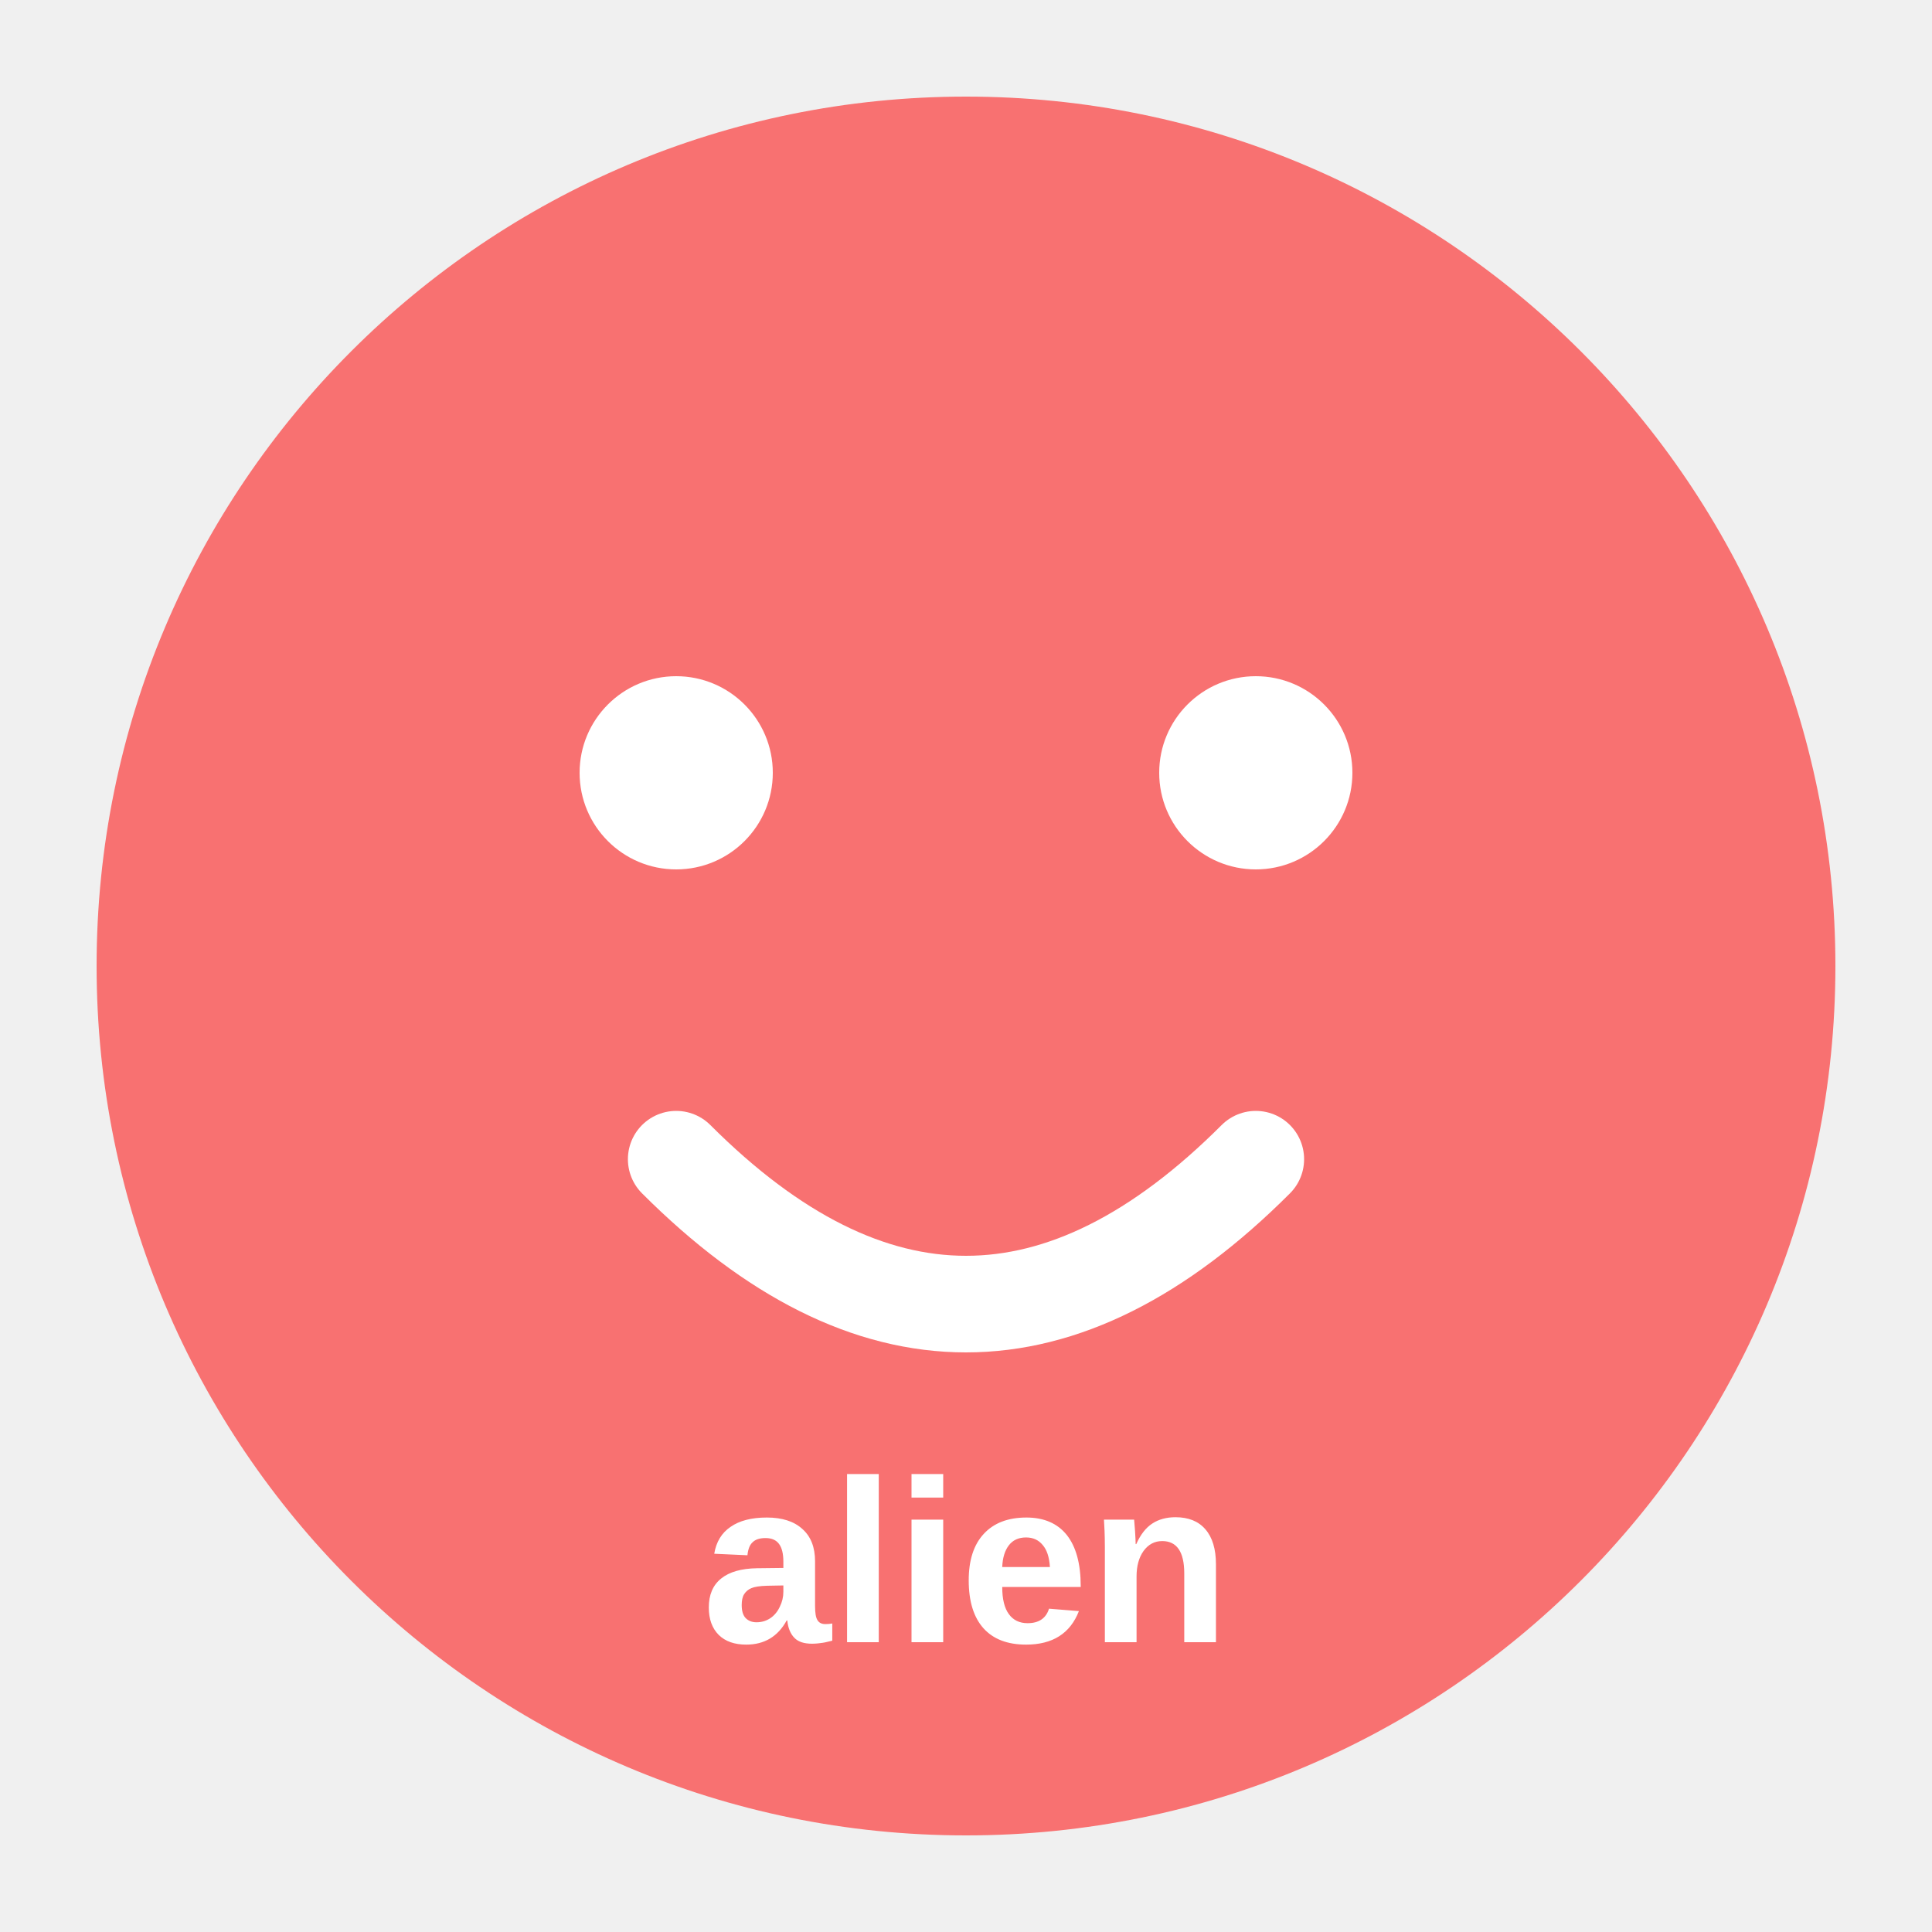
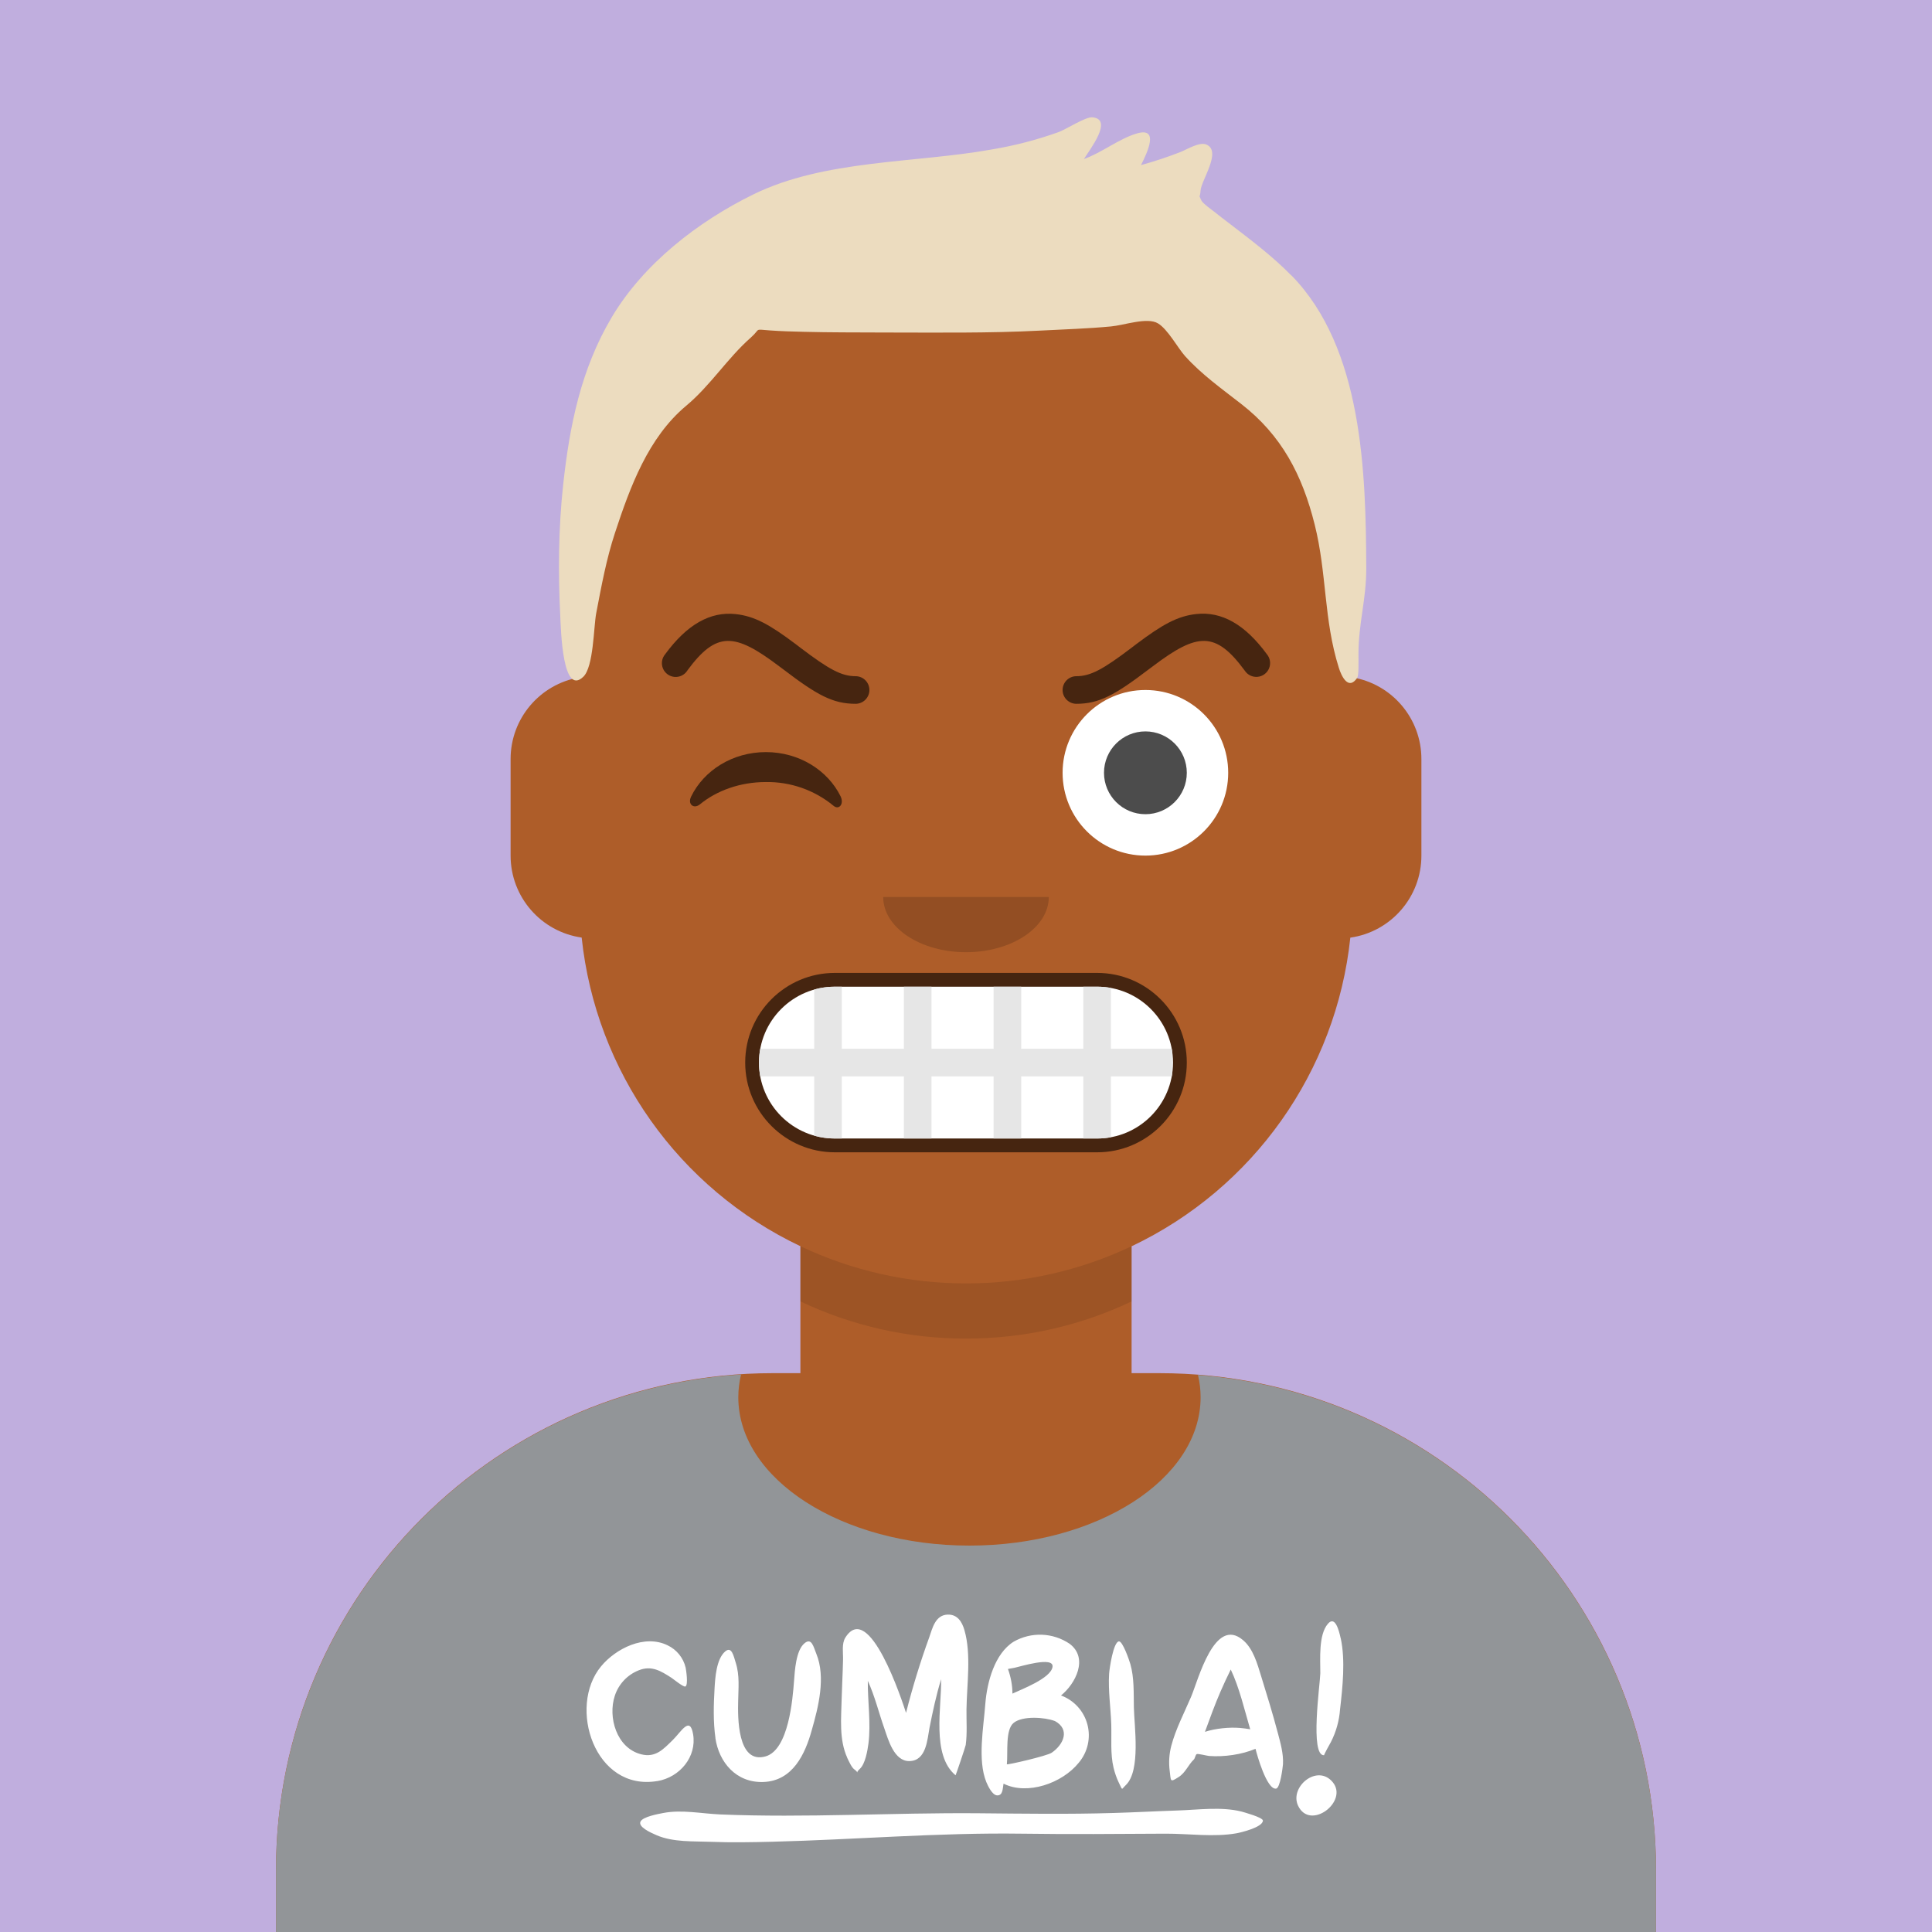
- <svg xmlns="http://www.w3.org/2000/svg" viewBox="0 0 100 100">
-   <circle cx="50" cy="50" r="45" fill="#F87171" />
-   <circle cx="35" cy="40" r="5" fill="#FFFFFF" />
-   <circle cx="65" cy="40" r="5" fill="#FFFFFF" />
-   <path d="M 35 60 Q 50 75 65 60" fill="none" stroke="#FFFFFF" stroke-width="5" stroke-linecap="round" />
-   <text x="50" y="85" font-family="Arial" font-size="12" font-weight="bold" fill="#FFFFFF" text-anchor="middle">alien</text>
+ <svg xmlns="http://www.w3.org/2000/svg" viewBox="0 0 280 280" fill="none" shape-rendering="auto">
+   <mask id="viewboxMask">
+     <rect width="280" height="280" rx="0" ry="0" x="0" y="0" fill="#fff" />
+   </mask>
+   <g mask="url(#viewboxMask)">
+     <rect fill="#c0aede" width="280" height="280" x="0" y="0" />
+     <g transform="translate(8)">
+       <path d="M132 36a56 56 0 0 0-56 56v6.17A12 12 0 0 0 66 110v14a12 12 0 0 0 10.3 11.88 56.04 56.04 0 0 0 31.7 44.73v18.4h-4a72 72 0 0 0-72 72v9h200v-9a72 72 0 0 0-72-72h-4v-18.39a56.04 56.04 0 0 0 31.7-44.73A12 12 0 0 0 198 124v-14a12 12 0 0 0-10-11.83V92a56 56 0 0 0-56-56Z" fill="#ae5d29" />
+       <path d="M108 180.61v8a55.79 55.79 0 0 0 24 5.39c8.59 0 16.73-1.93 24-5.39v-8a55.79 55.79 0 0 1-24 5.39 55.79 55.79 0 0 1-24-5.39Z" fill="#000" fill-opacity=".1" />
+       <g transform="translate(0 170)">
+         <path d="M132.5 54C151 54 166 44.37 166 32.5c0-1.1-.13-2.18-.38-3.23A72 72 0 0 1 232 101.05V110H32v-8.95A72 72 0 0 1 99.4 29.2a14.1 14.1 0 0 0-.4 3.3C99 44.37 114 54 132.5 54Z" fill="#929598" />
+         <g transform="translate(77 58)">
+           <path d="M10.27 30.13c3.28-.56 5.73-3.55 5.18-6.79-.46-2.72-1.74-.34-2.97.86-1.34 1.3-2.45 2.57-4.54 2.05-3.6-.9-4.86-5.4-3.84-8.48a5.94 5.94 0 0 1 3.48-3.7c1.85-.74 3.2.1 4.75 1.1.28.19 1.73 1.37 2 1.25.45-.21.1-2.43.04-2.73a4.8 4.8 0 0 0-2.62-3.24c-3.34-1.64-7.52.48-9.64 3.05-4.88 5.9-.91 18.17 8.17 16.62ZM20.28 11.04Zm-1.6 12.86c.51 3.48 2.99 6.5 6.96 6.36 4.28-.16 6.06-4.1 7-7.49.97-3.4 2.06-7.68.67-11.09-.42-1.03-.68-2.38-1.71-1.53-1.26 1.03-1.41 4.04-1.52 5.44-.2 2.65-.78 9.97-4.1 10.95-4.18 1.22-4.05-5.85-4-7.98.03-1.9.24-3.73-.35-5.58-.31-.99-.59-2.44-1.53-1.64-1.29 1.11-1.45 3.83-1.54 5.33-.14 2.4-.21 4.84.13 7.23ZM37.78 26.75c.2.4.63 1.4 1.02 1.67.95.67-.05.71.8-.05.82-.73 1.13-2.72 1.26-3.67.38-2.96-.12-6.11-.09-9.1 1.02 2.22 1.58 4.59 2.39 6.88.55 1.58 1.4 4.8 3.65 4.75 2.45-.05 2.58-3.14 2.9-4.82.47-2.37.97-4.72 1.68-7.04.1 3.91-1.43 11 2.1 13.92.02.02 1.44-4.15 1.47-4.4.23-1.7.09-3.45.11-5.15.05-3.6.72-8-.3-11.5-.33-1.14-.97-2.27-2.4-2.24-1.83.04-2.24 1.99-2.7 3.3a114.02 114.02 0 0 0-3.36 10.94c-.55-1.68-5.34-16.42-8.8-10.9-.55.89-.3 2.22-.33 3.2-.04 1.87-.15 3.75-.2 5.63-.06 2.84-.4 5.9.81 8.58ZM62.02 13.71c.72-.14 5.74-1.73 5.52-.14-.22 1.68-4.63 3.31-5.81 3.88 0-1.2-.24-2.44-.65-3.57l.94-.17Zm5.72-.64c-.03-.04 0 0 0 0Zm.12 8.34c2.27 1.22 1.29 3.42-.43 4.6-.65.47-6.53 1.82-6.51 1.68.18-1.69-.26-5.01 1-6.01 1.3-1.04 4.5-.81 5.94-.26Zm.06-8s.01.03 0 0Zm-9.98 16.85c.23.55.86 1.91 1.57 1.94.86.04.8-1.04.93-1.7 3.44 1.72 8.5-.05 10.9-3.03a6.15 6.15 0 0 0-2.57-9.75c2.1-1.69 4.02-5.4 1.25-7.49a7.68 7.68 0 0 0-8.12-.3c-2.74 1.72-3.85 5.83-4.1 9-.25 3.39-1.15 8.13.14 11.33ZM76.05 21.87c.07 2.07-.15 4.29.33 6.3.17.72.44 1.52.76 2.17.61 1.21.31 1.05 1.03.36 2.18-2.08 1.21-8.58 1.16-11.25-.04-2.08.06-4.28-.51-6.28-.16-.56-1.12-3.35-1.66-3.29-.81.1-1.37 3.93-1.42 4.7-.15 2.4.23 4.9.31 7.3ZM94.75 22.43c-1.58-.14-3.62.07-5.12.56.7-1.92 1.48-4.06 2.24-5.8.47-1.08.97-2.16 1.5-3.23 1.27 2.68 1.98 5.82 2.82 8.66-.47-.08-.96-.15-1.44-.19Zm5.44.72c-.73-2.77-1.58-5.53-2.43-8.27-.54-1.75-1.13-3.92-2.6-5.17-4.16-3.56-6.52 5.85-7.55 8.23-.98 2.3-2.21 4.63-2.85 7.05a9.48 9.48 0 0 0-.24 3.64c.2 1.52 0 1.74 1.3.91 1-.63 1.4-1.79 2.22-2.56.14-.14.22-.68.4-.76.18-.1 1.5.25 1.8.27 2.18.16 4.72-.2 6.72-1.04.2.84 1.63 5.96 2.98 5.77.6-.08.96-3.06 1-3.54.08-1.55-.36-3.05-.75-4.54ZM109.3 9.43c-.26-1.2-.81-3.29-1.84-2.11-1.4 1.6-1.1 5.17-1.11 7.18-.02 1.45-1.55 12.06.56 11.88-.1 0 .84-1.67.98-1.92a12.37 12.37 0 0 0 1.32-4.72c.37-3.24.79-7.12.1-10.3ZM108.16 30.3c-2.23-2.73-6.3.66-5.04 3.38 1.73 3.7 7.33-.57 5.04-3.38ZM94.9 34.54c-2.9-.73-6.3-.24-9.25-.15-3.08.1-6.16.27-9.24.36-6.57.2-13.13.1-19.7.04-12.44-.1-24.92.69-37.37.17-2.67-.12-5.54-.72-8.2-.21-.72.14-3 .54-3.32 1.26-.34.76 1.4 1.56 2.33 1.96 2.42 1.04 5.33.86 7.9.96 2.93.12 5.89.06 8.82-.01 12.07-.3 24.09-1.34 36.18-1.17 6.97.1 13.93.04 20.9 0 3.33-.01 7 .53 10.28-.06.55-.1 3.76-.85 3.8-1.83.03-.46-2.8-1.23-3.12-1.32Z" fill-rule="evenodd" clip-rule="evenodd" fill="#fff" />
+         </g>
+       </g>
+       <g transform="translate(78 134)">
+         <rect x="22" y="7" width="64" height="26" rx="13" fill="#000" fill-opacity=".6" />
+         <rect x="24" y="9" width="60" height="22" rx="11" fill="#fff" />
+         <path d="M24.18 18H32V9.41A11 11 0 0 1 35 9h1v9h9V9h4v9h9V9h4v9h9V9h2c.68 0 1.35.06 2 .18V18h8.82l.05.28v3.44l-.05.28H75v8.82c-.65.12-1.32.18-2 .18h-2v-9h-9v9h-4v-9h-9v9h-4v-9h-9v9h-1a11 11 0 0 1-3-.41V22h-7.82a11.06 11.06 0 0 1 0-4Z" fill="#E6E6E6" />
+       </g>
+       <g transform="translate(104 122)">
+         <path fill-rule="evenodd" clip-rule="evenodd" d="M16 8c0 4.42 5.37 8 12 8s12-3.58 12-8" fill="#000" fill-opacity=".16" />
+       </g>
+       <g transform="translate(76 90)">
+         <circle cx="82" cy="22" r="12" fill="#fff" />
+         <circle cx="82" cy="22" r="6" fill="#000" fill-opacity=".7" />
+         <path fill-rule="evenodd" clip-rule="evenodd" d="M16.16 25.45c1.85-3.8 6-6.45 10.84-6.45 4.81 0 8.96 2.63 10.82 6.4.55 1.13-.24 2.05-1.03 1.37a15.05 15.05 0 0 0-9.8-3.43c-3.73 0-7.12 1.24-9.55 3.23-.9.73-1.82-.01-1.28-1.12Z" fill="#000" fill-opacity=".6" />
+       </g>
+       <g transform="translate(76 82)">
+         <path d="M15.61 15.18c4.24-5.76 6.88-5.48 13.31-.62l.67.5C34.41 18.73 36.7 20 40 20a2 2 0 1 0 0-4c-2.07 0-3.9-1.02-7.99-4.12l-.68-.52C27.57 8.53 25.37 7.3 22.63 7c-3.68-.4-7.05 1.48-10.24 5.83a2 2 0 1 0 3.22 2.36ZM96.39 15.18c-4.24-5.76-6.88-5.48-13.31-.62l-.67.5C77.58 18.73 75.29 20 72 20a2 2 0 1 1 0-4c2.07 0 3.9-1.02 7.99-4.12l.68-.52c3.76-2.83 5.96-4.07 8.7-4.37 3.68-.4 7.05 1.48 10.24 5.83a2 2 0 1 1-3.22 2.36Z" fill="#000" fill-opacity=".6" />
+       </g>
+       <g transform="translate(-1)">
+         <path fill-rule="evenodd" clip-rule="evenodd" d="M180.15 39.92c-2.76-2.82-5.96-5.21-9.08-7.61-.69-.53-1.39-1.05-2.06-1.6-.15-.12-1.72-1.24-1.9-1.66-.45-.99-.19-.22-.12-1.4.08-1.5 3.13-5.73.85-6.7-1-.43-2.8.7-3.75 1.08a59.56 59.56 0 0 1-5.73 1.9c.93-1.85 2.7-5.57-.63-4.58-2.6.78-5.03 2.77-7.64 3.7.86-1.4 4.32-5.8 1.2-6.05-.98-.07-3.8 1.75-4.86 2.14a55.81 55.81 0 0 1-9.63 2.51c-11.2 2.02-24.3 1.45-34.65 6.54-8 3.93-15.88 10.03-20.5 17.8-4.44 7.48-6.1 15.67-7.03 24.25-.69 6.3-.74 12.8-.42 19.12.1 2.07.34 11.61 3.34 8.72 1.5-1.44 1.49-7.25 1.87-9.22.75-3.91 1.47-7.85 2.72-11.64 2.2-6.68 4.81-13.8 10.3-18.4 3.53-2.94 6.01-6.93 9.39-9.9 1.51-1.35.36-1.2 2.8-1.03 1.63.12 3.28.16 4.92.2 3.8.1 7.6.08 11.4.1 7.64 0 15.25.12 22.89-.28 3.4-.18 6.8-.28 10.18-.6 1.9-.17 5.25-1.38 6.8-.45 1.43.84 2.91 3.61 3.94 4.75 2.41 2.67 5.3 4.72 8.12 6.92 5.9 4.57 8.87 10.33 10.66 17.48 1.79 7.13 1.29 13.75 3.5 20.76.38 1.24 1.4 3.36 2.67 1.46.24-.36.18-2.3.18-3.42 0-4.52 1.14-7.91 1.13-12.46-.06-13.83-.5-31.87-10.85-42.44Z" fill="#ecdcbf" />
+       </g>
+       <g transform="translate(49 72)" />
+       <g transform="translate(62 42)" />
+     </g>
+   </g>
</svg>
